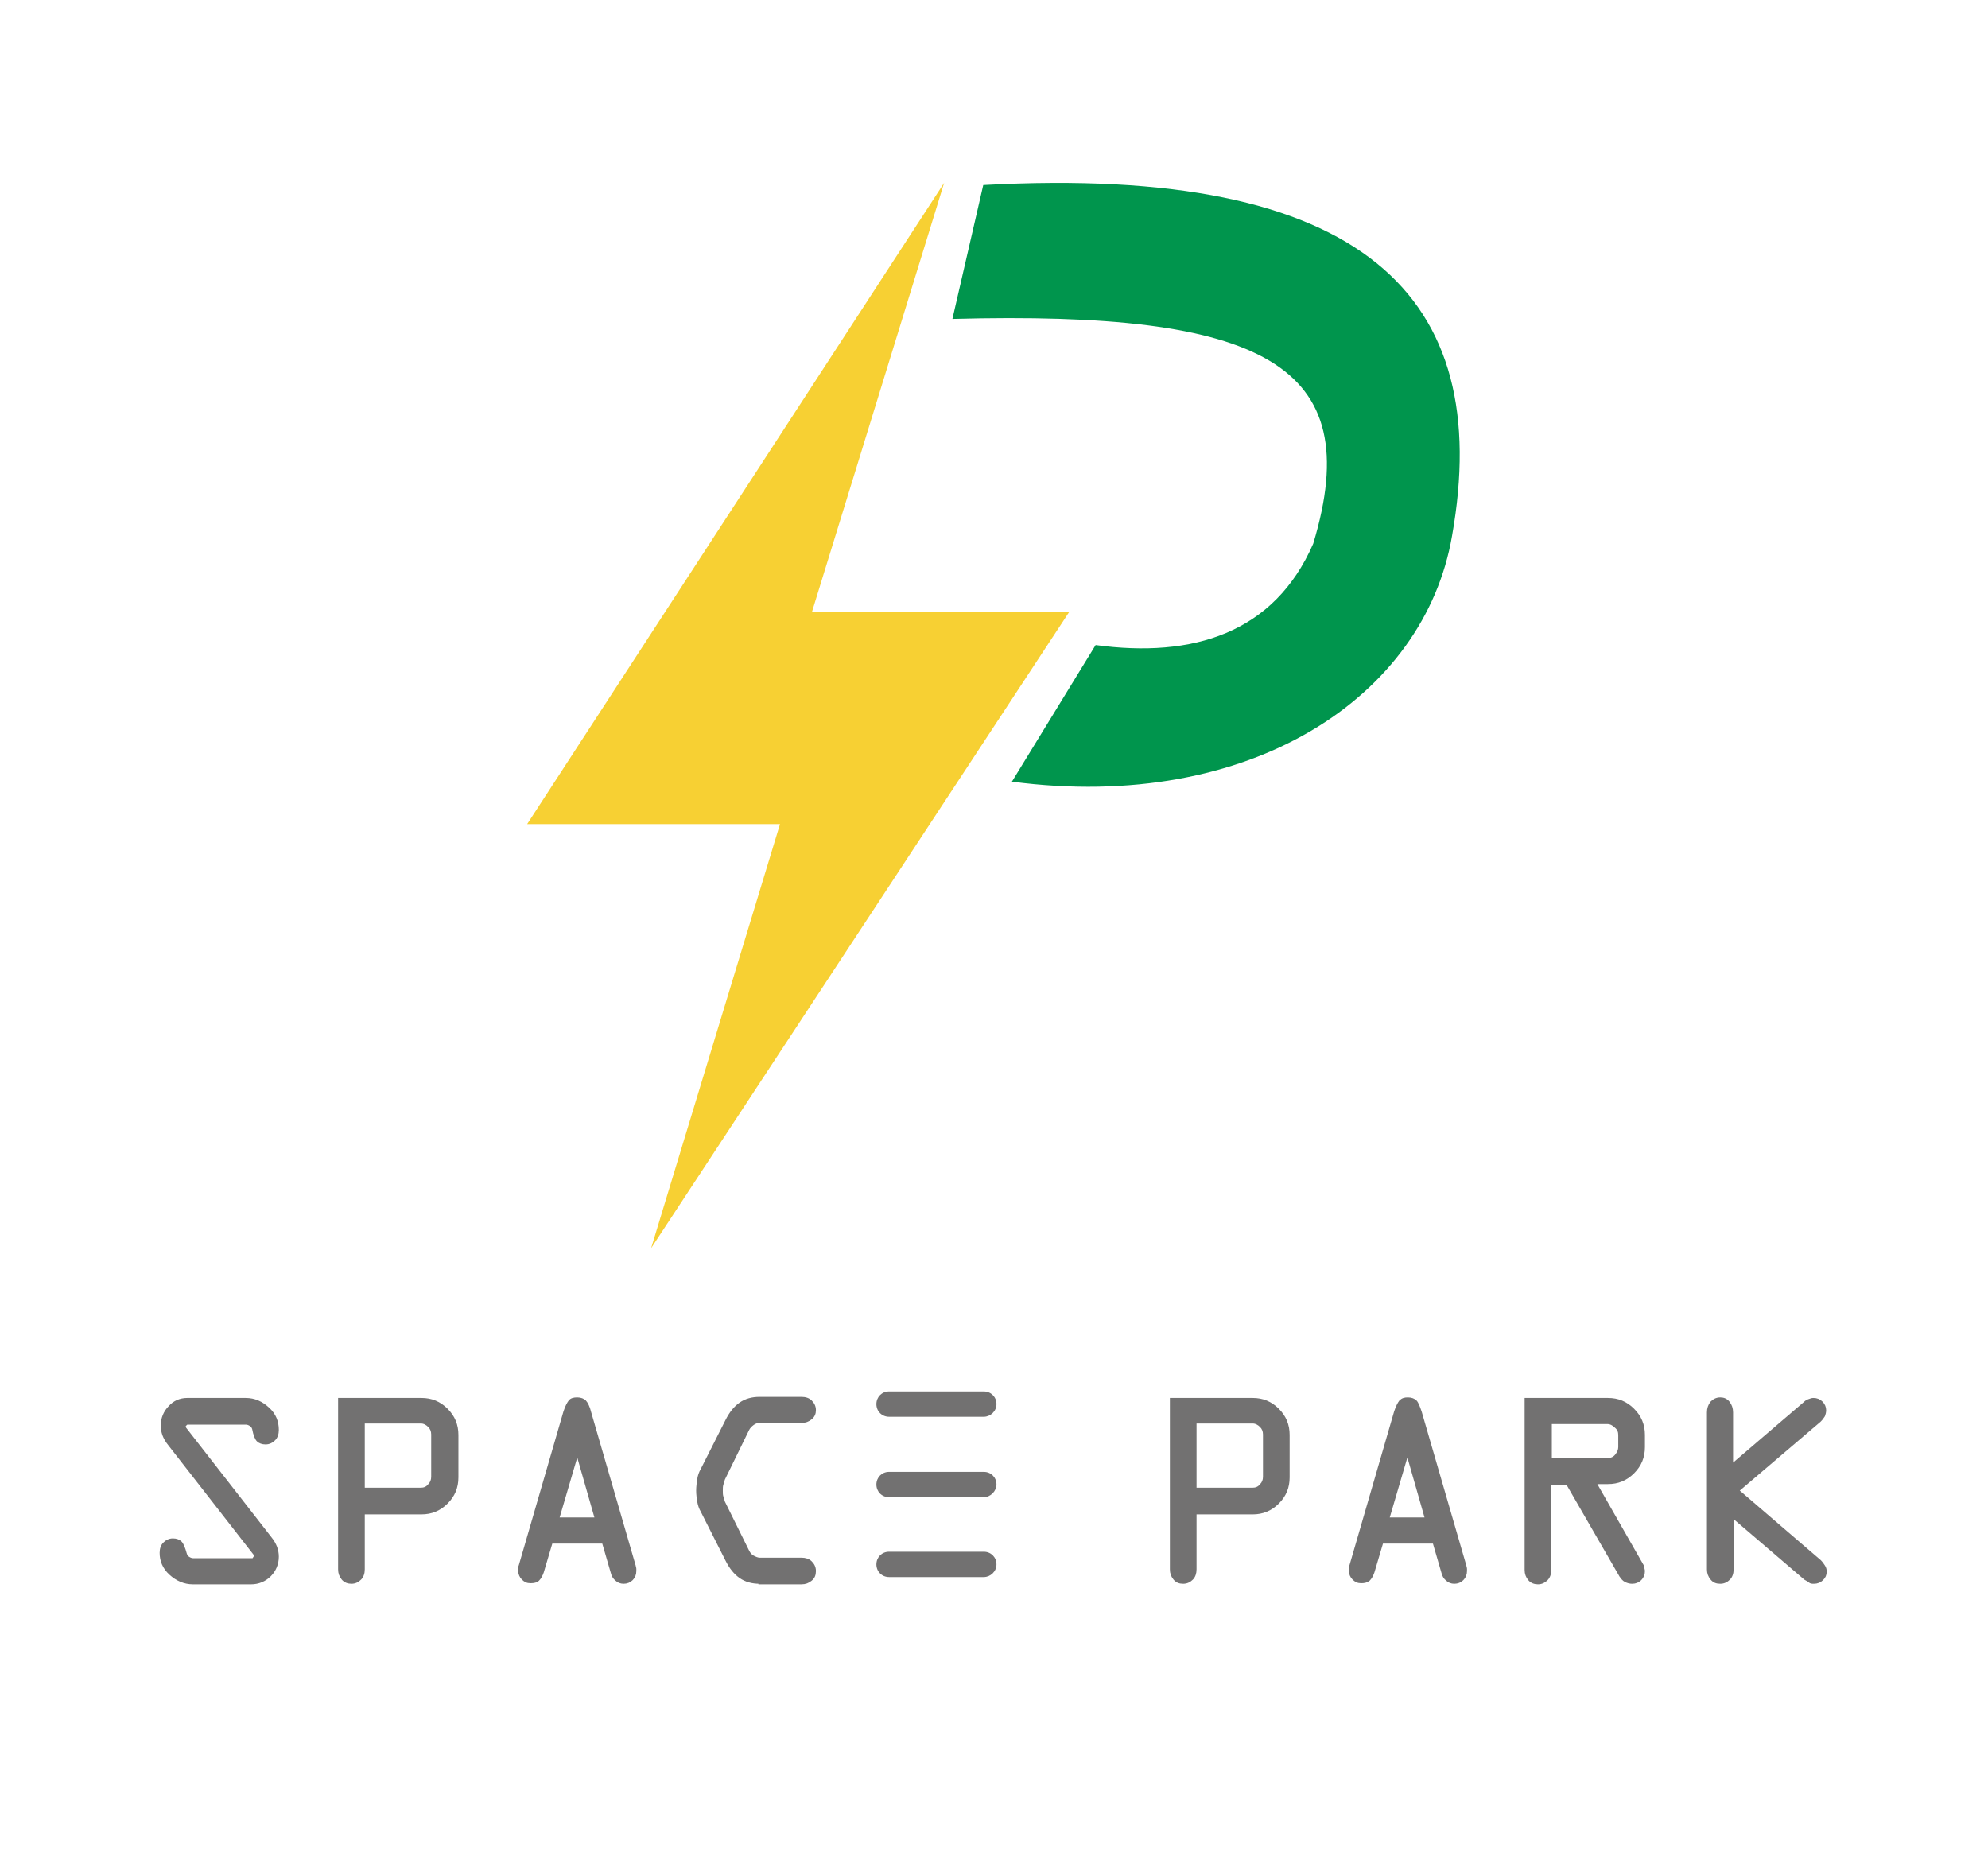
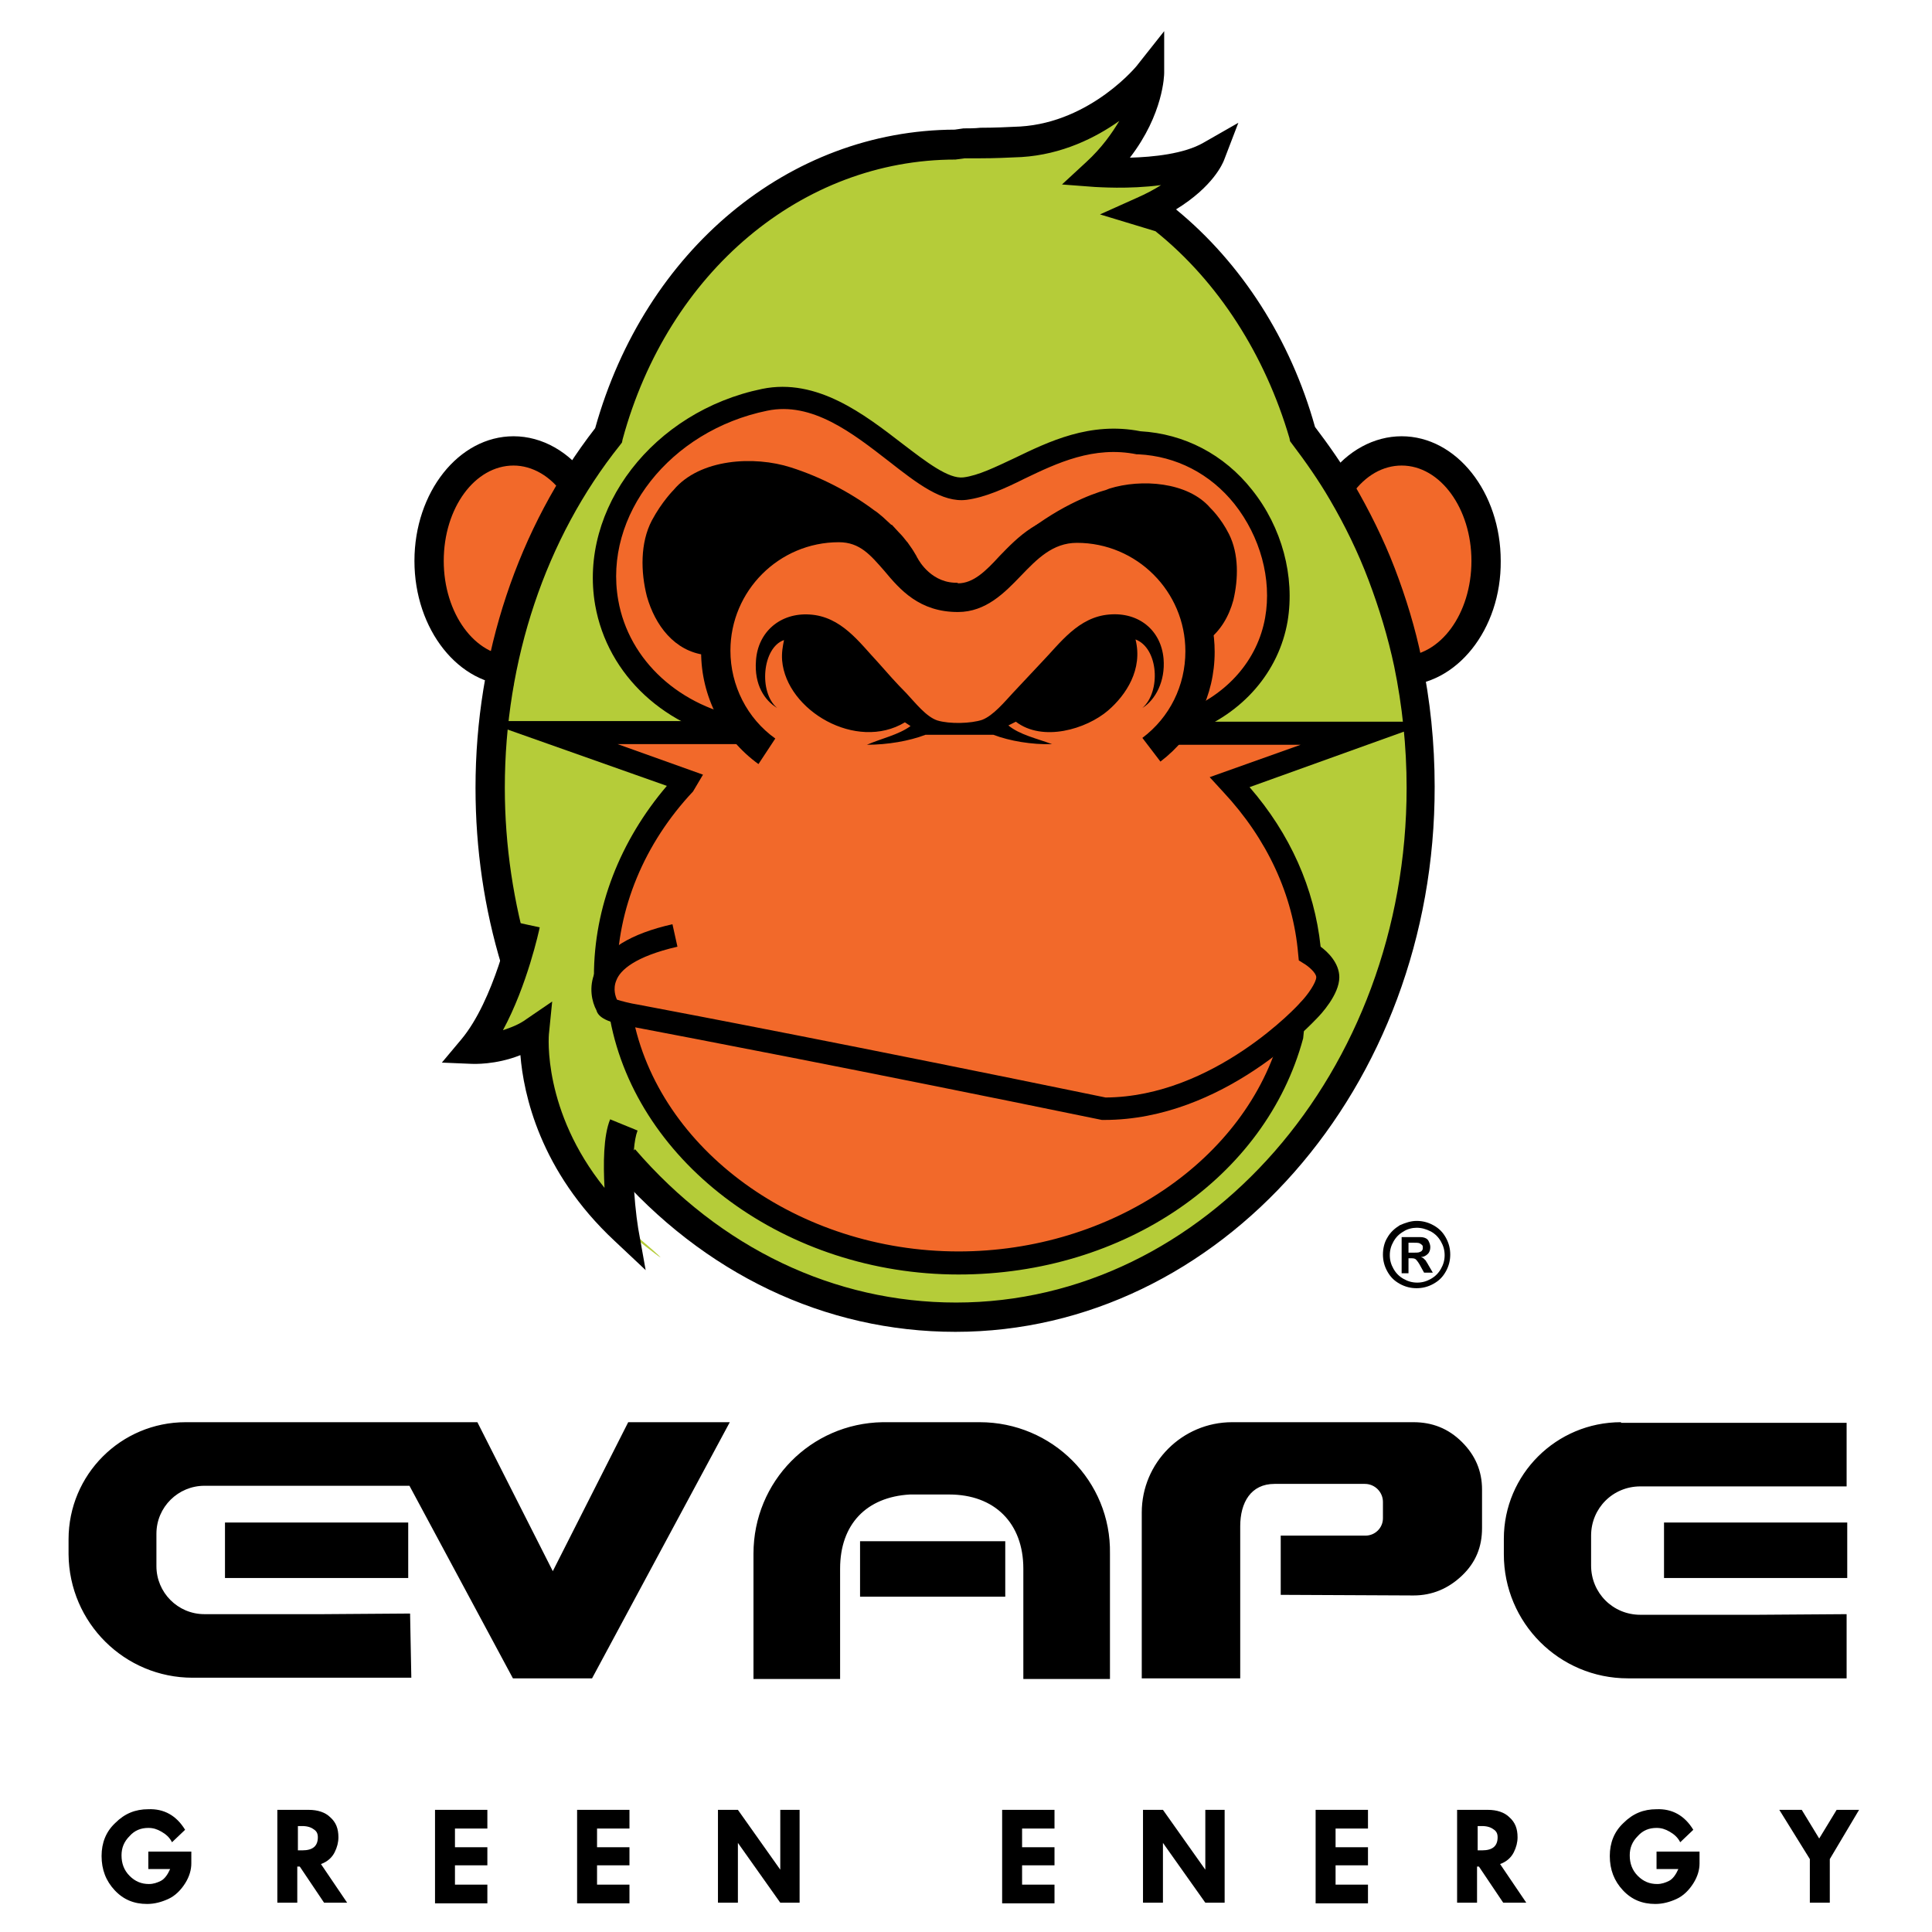
- <svg xmlns="http://www.w3.org/2000/svg" width="100%" height="100%" viewBox="0 0 180 168" fill="none">
-   <path d="M16.957 126.683H22.244C23.042 126.683 23.691 126.983 24.289 127.531C24.888 128.08 25.137 128.728 25.137 129.476C25.137 129.825 25.037 130.125 24.838 130.324C24.638 130.524 24.389 130.673 24.04 130.673C23.741 130.673 23.491 130.574 23.341 130.424C23.192 130.274 23.042 129.925 22.942 129.377C22.893 129.227 22.843 129.127 22.693 129.027C22.544 128.928 22.394 128.878 22.244 128.878H16.957C16.908 128.878 16.858 128.928 16.808 128.978C16.758 129.027 16.708 129.077 16.708 129.127C16.708 129.177 16.708 129.177 16.708 129.227C16.708 129.277 16.758 129.277 16.758 129.327L24.489 139.252C24.738 139.551 24.888 139.85 24.987 140.1C25.087 140.399 25.137 140.648 25.137 140.948C25.137 141.596 24.888 142.195 24.439 142.643C23.99 143.092 23.391 143.342 22.743 143.342H17.456C16.708 143.342 16.01 143.042 15.411 142.494C14.813 141.945 14.563 141.297 14.563 140.598C14.563 140.249 14.663 139.95 14.863 139.751C15.062 139.551 15.312 139.401 15.661 139.401C15.96 139.401 16.209 139.501 16.359 139.651C16.509 139.8 16.658 140.15 16.808 140.698C16.858 140.848 16.908 140.948 17.057 141.047C17.207 141.147 17.357 141.197 17.506 141.197H22.793C22.893 141.197 22.942 141.197 22.992 141.097C23.042 140.997 23.092 140.998 23.092 140.898C23.092 140.848 23.092 140.848 23.092 140.798C23.092 140.748 23.042 140.748 23.042 140.698L15.312 130.773C15.062 130.474 14.913 130.175 14.813 129.925C14.713 129.626 14.663 129.377 14.663 129.077C14.663 128.429 14.913 127.83 15.361 127.382C15.761 126.933 16.309 126.683 16.957 126.683Z" fill="#727171" />
-   <path d="M16.957 126.683H22.244C23.042 126.683 23.691 126.983 24.289 127.531C24.888 128.08 25.137 128.728 25.137 129.476C25.137 129.825 25.037 130.125 24.838 130.324C24.638 130.524 24.389 130.673 24.04 130.673C23.741 130.673 23.491 130.574 23.341 130.424C23.192 130.274 23.042 129.925 22.942 129.377C22.893 129.227 22.843 129.127 22.693 129.027C22.544 128.928 22.394 128.878 22.244 128.878H16.957C16.908 128.878 16.858 128.928 16.808 128.978C16.758 129.027 16.708 129.077 16.708 129.127C16.708 129.177 16.708 129.177 16.708 129.227C16.708 129.277 16.758 129.277 16.758 129.327L24.489 139.252C24.738 139.551 24.888 139.85 24.987 140.1C25.087 140.399 25.137 140.648 25.137 140.948C25.137 141.596 24.888 142.195 24.439 142.643C23.99 143.092 23.391 143.342 22.743 143.342H17.456C16.708 143.342 16.01 143.042 15.411 142.494C14.813 141.945 14.563 141.297 14.563 140.598C14.563 140.249 14.663 139.95 14.863 139.751C15.062 139.551 15.312 139.401 15.661 139.401C15.96 139.401 16.209 139.501 16.359 139.651C16.509 139.8 16.658 140.15 16.808 140.698C16.858 140.848 16.908 140.948 17.057 141.047C17.207 141.147 17.357 141.197 17.506 141.197H22.793C22.893 141.197 22.942 141.197 22.992 141.097C23.042 140.997 23.092 140.998 23.092 140.898C23.092 140.848 23.092 140.848 23.092 140.798C23.092 140.748 23.042 140.748 23.042 140.698L15.312 130.773C15.062 130.474 14.913 130.175 14.813 129.925C14.713 129.626 14.663 129.377 14.663 129.077C14.663 128.429 14.913 127.83 15.361 127.382C15.761 126.933 16.309 126.683 16.957 126.683Z" stroke="#727171" stroke-width="0.22" stroke-miterlimit="5" />
-   <path d="M30.773 126.683H38.155C39.052 126.683 39.8 126.983 40.449 127.631C41.097 128.279 41.397 129.027 41.397 129.925V133.766C41.397 134.663 41.097 135.411 40.449 136.06C39.8 136.708 39.052 137.007 38.155 137.007H32.918V142.095C32.918 142.444 32.818 142.743 32.618 142.943C32.419 143.142 32.169 143.292 31.82 143.292C31.521 143.292 31.222 143.192 31.022 142.943C30.823 142.693 30.723 142.444 30.723 142.095V126.683H30.773ZM32.918 128.828V134.813H38.105C38.404 134.813 38.653 134.713 38.853 134.464C39.052 134.264 39.152 134.015 39.152 133.716V129.875C39.152 129.576 39.052 129.327 38.853 129.127C38.653 128.928 38.404 128.778 38.105 128.778H32.918V128.828Z" fill="#727171" />
-   <path d="M30.773 126.683H38.155C39.052 126.683 39.8 126.983 40.449 127.631C41.097 128.279 41.397 129.027 41.397 129.925V133.766C41.397 134.663 41.097 135.411 40.449 136.06C39.8 136.708 39.052 137.007 38.155 137.007H32.918V142.095C32.918 142.444 32.818 142.743 32.618 142.943C32.419 143.142 32.169 143.292 31.82 143.292C31.521 143.292 31.222 143.192 31.022 142.943C30.823 142.693 30.723 142.444 30.723 142.095V126.683H30.773ZM32.918 128.828V134.813H38.105C38.404 134.813 38.653 134.713 38.853 134.464C39.052 134.264 39.152 134.015 39.152 133.716V129.875C39.152 129.576 39.052 129.327 38.853 129.127C38.653 128.928 38.404 128.778 38.105 128.778H32.918V128.828Z" stroke="#727171" stroke-width="0.22" stroke-miterlimit="5" />
-   <path d="M53.416 127.88L57.456 141.796C57.456 141.895 57.506 141.945 57.506 142.045C57.506 142.145 57.506 142.195 57.506 142.244C57.506 142.544 57.407 142.793 57.207 142.993C57.008 143.192 56.758 143.292 56.459 143.292C56.209 143.292 55.96 143.192 55.81 143.042C55.611 142.893 55.461 142.643 55.411 142.394L54.614 139.651H49.925L49.127 142.344C49.028 142.643 48.878 142.893 48.728 143.042C48.579 143.192 48.329 143.242 48.03 143.242C47.731 143.242 47.531 143.142 47.332 142.943C47.132 142.743 47.032 142.494 47.032 142.244C47.032 142.095 47.032 142.045 47.032 141.945C47.032 141.895 47.032 141.845 47.082 141.746L51.122 127.83C51.272 127.382 51.422 127.082 51.571 126.883C51.721 126.683 51.97 126.633 52.269 126.633C52.569 126.633 52.818 126.733 52.968 126.883C53.117 127.032 53.317 127.431 53.416 127.88ZM52.269 131.571L50.524 137.506H53.965L52.269 131.571Z" fill="#727171" />
-   <path d="M53.416 127.88L57.456 141.796C57.456 141.895 57.506 141.945 57.506 142.045C57.506 142.145 57.506 142.195 57.506 142.244C57.506 142.544 57.407 142.793 57.207 142.993C57.008 143.192 56.758 143.292 56.459 143.292C56.209 143.292 55.96 143.192 55.81 143.042C55.611 142.893 55.461 142.643 55.411 142.394L54.614 139.651H49.925L49.127 142.344C49.028 142.643 48.878 142.893 48.728 143.042C48.579 143.192 48.329 143.242 48.03 143.242C47.731 143.242 47.531 143.142 47.332 142.943C47.132 142.743 47.032 142.494 47.032 142.244C47.032 142.095 47.032 142.045 47.032 141.945C47.032 141.895 47.032 141.845 47.082 141.746L51.122 127.83C51.272 127.382 51.422 127.082 51.571 126.883C51.721 126.683 51.97 126.633 52.269 126.633C52.569 126.633 52.818 126.733 52.968 126.883C53.117 127.032 53.317 127.431 53.416 127.88ZM52.269 131.571L50.524 137.506H53.965L52.269 131.571Z" stroke="#727171" stroke-width="0.22" stroke-miterlimit="5" />
-   <path d="M68.778 143.292C68.13 143.292 67.531 143.142 67.032 142.793C66.534 142.444 66.135 141.945 65.785 141.247L63.541 136.808C63.392 136.559 63.292 136.259 63.242 135.96C63.192 135.661 63.142 135.312 63.142 134.963C63.142 134.613 63.192 134.264 63.242 133.915C63.292 133.616 63.392 133.317 63.541 133.067L65.785 128.628C66.135 127.93 66.534 127.431 67.032 127.082C67.531 126.733 68.13 126.584 68.778 126.584H72.569C72.918 126.584 73.217 126.683 73.416 126.883C73.616 127.082 73.766 127.332 73.766 127.681C73.766 127.98 73.666 128.229 73.416 128.429C73.167 128.628 72.918 128.728 72.569 128.728H68.778C68.579 128.728 68.379 128.778 68.18 128.928C67.98 129.077 67.83 129.227 67.731 129.426L65.536 133.915C65.486 134.065 65.436 134.214 65.386 134.414C65.337 134.564 65.337 134.763 65.337 134.963C65.337 135.162 65.337 135.362 65.386 135.511C65.436 135.661 65.486 135.86 65.536 136.01L67.731 140.449C67.83 140.648 67.98 140.848 68.18 140.948C68.379 141.047 68.579 141.147 68.778 141.147H72.569C72.918 141.147 73.217 141.247 73.416 141.446C73.616 141.646 73.766 141.895 73.766 142.244C73.766 142.594 73.666 142.843 73.416 143.042C73.167 143.242 72.918 143.342 72.569 143.342H68.778V143.292Z" fill="#727171" />
-   <path d="M68.778 143.292C68.13 143.292 67.531 143.142 67.032 142.793C66.534 142.444 66.135 141.945 65.785 141.247L63.541 136.808C63.392 136.559 63.292 136.259 63.242 135.96C63.192 135.661 63.142 135.312 63.142 134.963C63.142 134.613 63.192 134.264 63.242 133.915C63.292 133.616 63.392 133.317 63.541 133.067L65.785 128.628C66.135 127.93 66.534 127.431 67.032 127.082C67.531 126.733 68.13 126.584 68.778 126.584H72.569C72.918 126.584 73.217 126.683 73.416 126.883C73.616 127.082 73.766 127.332 73.766 127.681C73.766 127.98 73.666 128.229 73.416 128.429C73.167 128.628 72.918 128.728 72.569 128.728H68.778C68.579 128.728 68.379 128.778 68.18 128.928C67.98 129.077 67.83 129.227 67.731 129.426L65.536 133.915C65.486 134.065 65.436 134.214 65.386 134.414C65.337 134.564 65.337 134.763 65.337 134.963C65.337 135.162 65.337 135.362 65.386 135.511C65.436 135.661 65.486 135.86 65.536 136.01L67.731 140.449C67.83 140.648 67.98 140.848 68.18 140.948C68.379 141.047 68.579 141.147 68.778 141.147H72.569C72.918 141.147 73.217 141.247 73.416 141.446C73.616 141.646 73.766 141.895 73.766 142.244C73.766 142.594 73.666 142.843 73.416 143.042C73.167 143.242 72.918 143.342 72.569 143.342H68.778V143.292Z" stroke="#727171" stroke-width="0.22" stroke-miterlimit="5" />
-   <path d="M106.035 126.683H113.416C114.314 126.683 115.062 126.983 115.711 127.631C116.359 128.279 116.658 129.027 116.658 129.925V133.766C116.658 134.663 116.359 135.411 115.711 136.06C115.062 136.708 114.314 137.008 113.416 137.008H108.229V142.095C108.229 142.444 108.13 142.743 107.93 142.943C107.731 143.142 107.481 143.292 107.132 143.292C106.783 143.292 106.534 143.192 106.334 142.943C106.135 142.693 106.035 142.444 106.035 142.095V126.683V126.683ZM108.229 128.828V134.813H113.416C113.716 134.813 113.965 134.713 114.165 134.464C114.364 134.264 114.464 134.015 114.464 133.716V129.875C114.464 129.576 114.364 129.327 114.165 129.127C113.965 128.928 113.716 128.778 113.416 128.778H108.229V128.828Z" fill="#727171" />
-   <path d="M128.628 127.88L132.668 141.796C132.668 141.895 132.718 141.945 132.718 142.045C132.718 142.145 132.718 142.195 132.718 142.244C132.718 142.544 132.618 142.793 132.419 142.993C132.219 143.192 131.97 143.292 131.671 143.292C131.421 143.292 131.172 143.192 131.022 143.042C130.823 142.893 130.673 142.643 130.623 142.394L129.825 139.651H125.137L124.339 142.344C124.239 142.643 124.09 142.893 123.94 143.042C123.741 143.192 123.541 143.242 123.242 143.242C122.943 143.242 122.743 143.142 122.544 142.943C122.344 142.743 122.244 142.494 122.244 142.244C122.244 142.095 122.244 142.045 122.244 141.945C122.244 141.895 122.244 141.845 122.294 141.746L126.334 127.83C126.484 127.382 126.633 127.082 126.783 126.883C126.983 126.683 127.182 126.633 127.481 126.633C127.781 126.633 128.03 126.733 128.18 126.883C128.329 127.032 128.479 127.431 128.628 127.88ZM127.431 131.571L125.686 137.506H129.127L127.431 131.571Z" fill="#727171" />
-   <path d="M138.204 126.683H145.586C146.484 126.683 147.232 126.983 147.88 127.631C148.529 128.279 148.828 129.027 148.828 129.925V131.022C148.828 131.92 148.529 132.668 147.88 133.317C147.232 133.965 146.484 134.264 145.586 134.264H144.439L148.628 141.596C148.728 141.746 148.778 141.845 148.778 141.945C148.778 142.045 148.828 142.145 148.828 142.244C148.828 142.544 148.728 142.793 148.529 142.993C148.329 143.192 148.08 143.292 147.78 143.292C147.581 143.292 147.381 143.242 147.182 143.142C146.982 143.042 146.883 142.893 146.733 142.693L141.895 134.314H140.349V142.145C140.349 142.494 140.249 142.793 140.05 142.993C139.85 143.192 139.601 143.342 139.252 143.342C138.953 143.342 138.653 143.242 138.454 142.993C138.254 142.743 138.155 142.494 138.155 142.145V126.683H138.204ZM140.399 128.828V132.12H145.586C145.885 132.12 146.135 132.02 146.334 131.771C146.534 131.521 146.633 131.272 146.633 131.022V129.925C146.633 129.626 146.534 129.377 146.284 129.177C146.085 128.978 145.835 128.828 145.536 128.828H140.399V128.828Z" fill="#727171" />
-   <path d="M106.035 126.683H113.416C114.314 126.683 115.062 126.983 115.711 127.631C116.359 128.279 116.658 129.027 116.658 129.925V133.766C116.658 134.663 116.359 135.411 115.711 136.06C115.062 136.708 114.314 137.008 113.416 137.008H108.229V142.095C108.229 142.444 108.13 142.743 107.93 142.943C107.731 143.142 107.481 143.292 107.132 143.292C106.783 143.292 106.534 143.192 106.334 142.943C106.135 142.693 106.035 142.444 106.035 142.095V126.683V126.683ZM108.229 128.828V134.813H113.416C113.716 134.813 113.965 134.713 114.165 134.464C114.364 134.264 114.464 134.015 114.464 133.716V129.875C114.464 129.576 114.364 129.327 114.165 129.127C113.965 128.928 113.716 128.778 113.416 128.778H108.229V128.828Z" stroke="#727171" stroke-width="0.22" stroke-miterlimit="5" />
-   <path d="M128.628 127.88L132.668 141.796C132.668 141.895 132.718 141.945 132.718 142.045C132.718 142.145 132.718 142.195 132.718 142.244C132.718 142.544 132.618 142.793 132.419 142.993C132.219 143.192 131.97 143.292 131.671 143.292C131.421 143.292 131.172 143.192 131.022 143.042C130.823 142.893 130.673 142.643 130.623 142.394L129.825 139.651H125.137L124.339 142.344C124.239 142.643 124.09 142.893 123.94 143.042C123.741 143.192 123.541 143.242 123.242 143.242C122.943 143.242 122.743 143.142 122.544 142.943C122.344 142.743 122.244 142.494 122.244 142.244C122.244 142.095 122.244 142.045 122.244 141.945C122.244 141.895 122.244 141.845 122.294 141.746L126.334 127.83C126.484 127.382 126.633 127.082 126.783 126.883C126.983 126.683 127.182 126.633 127.481 126.633C127.781 126.633 128.03 126.733 128.18 126.883C128.329 127.032 128.479 127.431 128.628 127.88ZM127.431 131.571L125.686 137.506H129.127L127.431 131.571Z" stroke="#727171" stroke-width="0.22" stroke-miterlimit="5" />
-   <path d="M138.204 126.683H145.586C146.484 126.683 147.232 126.983 147.88 127.631C148.529 128.279 148.828 129.027 148.828 129.925V131.022C148.828 131.92 148.529 132.668 147.88 133.317C147.232 133.965 146.484 134.264 145.586 134.264H144.439L148.628 141.596C148.728 141.746 148.778 141.845 148.778 141.945C148.778 142.045 148.828 142.145 148.828 142.244C148.828 142.544 148.728 142.793 148.529 142.993C148.329 143.192 148.08 143.292 147.78 143.292C147.581 143.292 147.381 143.242 147.182 143.142C146.982 143.042 146.883 142.893 146.733 142.693L141.895 134.314H140.349V142.145C140.349 142.494 140.249 142.793 140.05 142.993C139.85 143.192 139.601 143.342 139.252 143.342C138.953 143.342 138.653 143.242 138.454 142.993C138.254 142.743 138.155 142.494 138.155 142.145V126.683H138.204ZM140.399 128.828V132.12H145.586C145.885 132.12 146.135 132.02 146.334 131.771C146.534 131.521 146.633 131.272 146.633 131.022V129.925C146.633 129.626 146.534 129.377 146.284 129.177C146.085 128.978 145.835 128.828 145.536 128.828H140.399V128.828Z" stroke="#727171" stroke-width="0.22" stroke-miterlimit="5" />
-   <path d="M156.808 127.88V132.668L163.392 127.032C163.541 126.883 163.641 126.833 163.791 126.783C163.94 126.733 164.04 126.683 164.19 126.683C164.489 126.683 164.738 126.783 164.938 126.983C165.137 127.182 165.237 127.431 165.237 127.681C165.237 127.88 165.187 128.03 165.137 128.18C165.037 128.329 164.938 128.479 164.788 128.628L157.357 134.963L164.788 141.347C164.938 141.496 165.037 141.646 165.137 141.796C165.237 141.945 165.287 142.095 165.287 142.294C165.287 142.594 165.187 142.793 164.988 142.993C164.788 143.192 164.539 143.292 164.239 143.292C164.09 143.292 163.94 143.292 163.84 143.192C163.741 143.092 163.591 143.042 163.441 142.943L156.858 137.307V142.095C156.858 142.444 156.758 142.743 156.559 142.943C156.359 143.142 156.11 143.292 155.761 143.292C155.411 143.292 155.162 143.192 154.963 142.943C154.763 142.693 154.663 142.444 154.663 142.095V127.88C154.663 127.531 154.763 127.232 154.963 126.983C155.162 126.783 155.411 126.633 155.761 126.633C156.06 126.633 156.309 126.733 156.509 126.983C156.708 127.232 156.808 127.531 156.808 127.88Z" fill="#727171" />
-   <path d="M156.808 127.88V132.668L163.392 127.032C163.541 126.883 163.641 126.833 163.791 126.783C163.94 126.733 164.04 126.683 164.19 126.683C164.489 126.683 164.738 126.783 164.938 126.983C165.137 127.182 165.237 127.431 165.237 127.681C165.237 127.88 165.187 128.03 165.137 128.18C165.037 128.329 164.938 128.479 164.788 128.628L157.357 134.963L164.788 141.347C164.938 141.496 165.037 141.646 165.137 141.796C165.237 141.945 165.287 142.095 165.287 142.294C165.287 142.594 165.187 142.793 164.988 142.993C164.788 143.192 164.539 143.292 164.239 143.292C164.09 143.292 163.94 143.292 163.84 143.192C163.741 143.092 163.591 143.042 163.441 142.943L156.858 137.307V142.095C156.858 142.444 156.758 142.743 156.559 142.943C156.359 143.142 156.11 143.292 155.761 143.292C155.411 143.292 155.162 143.192 154.963 142.943C154.763 142.693 154.663 142.444 154.663 142.095V127.88C154.663 127.531 154.763 127.232 154.963 126.983C155.162 126.783 155.411 126.633 155.761 126.633C156.06 126.633 156.309 126.733 156.509 126.983C156.708 127.232 156.808 127.531 156.808 127.88Z" stroke="#727171" stroke-width="0.22" stroke-miterlimit="5" />
-   <path fill-rule="evenodd" clip-rule="evenodd" d="M80.499 126.135H89.077C89.626 126.135 90.075 126.584 90.075 127.132C90.075 127.681 89.626 128.13 89.077 128.13H80.499C79.95 128.13 79.501 127.681 79.501 127.132C79.451 126.584 79.95 126.135 80.499 126.135ZM80.499 133.416H89.077C89.626 133.416 90.075 133.865 90.075 134.414C90.075 134.963 89.626 135.411 89.077 135.411H80.499C79.95 135.411 79.501 134.963 79.501 134.414C79.451 133.865 79.95 133.416 80.499 133.416ZM80.499 140.648H89.077C89.626 140.648 90.075 141.097 90.075 141.646C90.075 142.194 89.626 142.643 89.077 142.643H80.499C79.95 142.643 79.501 142.194 79.501 141.646C79.451 141.097 79.95 140.648 80.499 140.648Z" fill="#727171" />
-   <path d="M89.077 142.793H80.499C79.85 142.793 79.352 142.294 79.352 141.646C79.352 140.998 79.85 140.499 80.499 140.499H89.077C89.726 140.499 90.224 140.998 90.224 141.646C90.224 142.294 89.676 142.793 89.077 142.793ZM80.499 140.798C80 140.798 79.651 141.197 79.651 141.646C79.651 142.145 80.05 142.494 80.499 142.494H89.077C89.576 142.494 89.925 142.095 89.925 141.646C89.925 141.147 89.526 140.798 89.077 140.798H80.499ZM89.077 135.561H80.499C79.85 135.561 79.352 135.062 79.352 134.414C79.352 133.766 79.85 133.267 80.499 133.267H89.077C89.726 133.267 90.224 133.766 90.224 134.414C90.224 135.012 89.676 135.561 89.077 135.561ZM80.499 133.516C80 133.516 79.651 133.915 79.651 134.364C79.651 134.863 80.05 135.212 80.499 135.212H89.077C89.576 135.212 89.925 134.813 89.925 134.364C89.925 133.865 89.526 133.516 89.077 133.516H80.499ZM89.077 128.279H80.499C79.85 128.279 79.352 127.781 79.352 127.132C79.352 126.484 79.85 125.985 80.499 125.985H89.077C89.726 125.985 90.224 126.484 90.224 127.132C90.224 127.781 89.676 128.279 89.077 128.279ZM80.499 126.234C80 126.234 79.651 126.633 79.651 127.082C79.651 127.581 80.05 127.93 80.499 127.93H89.077C89.576 127.93 89.925 127.531 89.925 127.082C89.925 126.584 89.526 126.234 89.077 126.234H80.499V126.234Z" fill="#727171" />
-   <path fill-rule="evenodd" clip-rule="evenodd" d="M73.516 55.411L85.486 16.559L47.731 74.614H70.624L58.953 113.017L96.808 55.411H73.516Z" fill="#F7D033" />
-   <path fill-rule="evenodd" clip-rule="evenodd" d="M99.202 58.404L91.621 70.773C113.267 73.616 128.978 63.042 131.471 48.529C135.312 26.933 123.591 14.863 89.027 16.758L86.234 28.878C114.264 28.13 123.84 32.918 118.903 49.227C115.362 57.357 107.98 59.601 99.202 58.404Z" fill="#00954D" />
+ <svg xmlns="http://www.w3.org/2000/svg" width="140" height="140" viewBox="0 0 140 140" fill="none">
+   <path d="M102.652 88.471C103.058 88.471 103.465 88.561 103.871 88.787C104.277 89.013 104.548 89.284 104.774 89.69C105 90.097 105.09 90.503 105.09 90.909C105.09 91.316 105 91.722 104.774 92.129C104.548 92.535 104.277 92.806 103.871 93.032C103.465 93.258 103.058 93.348 102.652 93.348C102.245 93.348 101.839 93.258 101.432 93.032C101.026 92.806 100.755 92.535 100.529 92.129C100.303 91.722 100.213 91.316 100.213 90.909C100.213 90.503 100.303 90.051 100.529 89.69C100.755 89.284 101.071 89.013 101.432 88.787C101.839 88.606 102.245 88.471 102.652 88.471ZM102.652 88.968C102.335 88.968 101.974 89.058 101.703 89.239C101.387 89.419 101.161 89.645 100.981 89.961C100.8 90.277 100.71 90.593 100.71 90.955C100.71 91.316 100.8 91.632 100.981 91.948C101.161 92.264 101.387 92.49 101.703 92.671C102.019 92.851 102.335 92.942 102.697 92.942C103.058 92.942 103.374 92.851 103.69 92.671C104.006 92.49 104.232 92.264 104.413 91.948C104.594 91.632 104.684 91.316 104.684 90.955C104.684 90.593 104.594 90.277 104.413 89.961C104.232 89.645 104.006 89.419 103.69 89.239C103.329 89.058 103.013 88.968 102.652 88.968ZM101.568 92.219V89.645H102.11C102.606 89.645 102.877 89.645 102.923 89.645C103.103 89.645 103.239 89.69 103.329 89.735C103.419 89.78 103.51 89.871 103.555 90.006C103.6 90.097 103.645 90.232 103.645 90.368C103.645 90.548 103.6 90.729 103.465 90.864C103.329 91 103.148 91.09 102.968 91.09C103.058 91.135 103.103 91.135 103.148 91.18C103.194 91.225 103.239 91.271 103.329 91.361C103.329 91.406 103.419 91.496 103.51 91.677L103.826 92.219H103.194L102.968 91.813C102.832 91.542 102.697 91.361 102.606 91.271C102.516 91.18 102.381 91.18 102.245 91.18H102.065V92.264H101.568V92.219ZM102.065 90.774H102.29C102.606 90.774 102.787 90.774 102.877 90.729C102.968 90.684 103.013 90.684 103.058 90.593C103.103 90.548 103.103 90.458 103.103 90.413C103.103 90.322 103.103 90.277 103.058 90.232C103.013 90.187 102.968 90.142 102.877 90.097C102.787 90.051 102.606 90.051 102.335 90.051H102.065V90.774Z" fill="black" />
+   <path d="M101.568 48.594C104.955 48.594 107.71 45.026 107.71 40.645C107.71 36.264 104.955 32.697 101.568 32.697C99.806 32.697 98.271 33.645 97.142 35.181L100.303 42.497L101.568 48.594Z" fill="#F2692A" />
+   <path d="M41.774 35.316C41.774 35.316 36.716 29.445 32.381 35.767C32.381 35.767 28.452 45.342 36.174 48.684C36.174 48.729 39.561 36.716 41.774 35.316Z" fill="#F2692A" />
+   <path d="M82.419 6.548C82.419 6.548 79.077 10.206 70.993 10.206C62.91 10.206 53.11 13.368 46.606 24.477L44.032 31.839C44.032 31.839 36.671 40.194 35.677 52.387C34.684 64.581 37.664 68.69 37.664 68.69C37.664 68.69 35.768 75.284 34.232 76.006C34.232 76.006 37.89 75.781 38.568 75.194C39.245 74.606 38.748 74.697 38.748 74.697C38.748 74.697 39.155 83.639 45.161 88.742C51.168 93.845 45.252 89.103 45.252 89.103C45.252 89.103 44.89 85.716 45.252 84.497C45.252 84.497 57.264 96.284 68.871 95.516C80.477 94.748 95.335 89.103 101.839 67.787C101.839 67.787 104.413 50.852 100.348 42.406C96.329 33.961 94.387 31.477 94.387 31.477C94.387 31.477 88.064 16.529 83.232 15.355C83.232 15.355 85.4 13.594 86.394 12.419C86.394 12.419 81.471 12.826 80.387 12.735C80.387 12.735 82.51 8.942 82.419 6.548Z" fill="#B5CC39" />
+   <path d="M85.942 52.387C89.284 51.123 91.813 48.413 92.445 44.935C93.439 39.2 89.284 32.471 82.51 32.155C77.181 31.071 73.297 35.045 69.91 35.452C66.523 35.858 61.555 27.774 55.413 29.039C47.916 30.574 42.813 37.168 43.987 43.761C44.845 48.639 48.955 52.161 54.058 53.019L85.942 52.387Z" fill="#F2692A" />
+   <path d="M46.787 92.039L44.529 89.916C39.11 84.858 37.935 79.258 37.71 76.458C35.903 77.181 34.277 77.091 34.187 77.091L32.019 77L33.419 75.329C35.813 72.484 37.032 66.794 37.032 66.749L39.11 67.2C39.065 67.426 38.206 71.4 36.445 74.652C36.987 74.471 37.619 74.245 38.161 73.839L40.013 72.574L39.787 74.832C39.742 75.103 39.336 80.523 43.806 86.078C43.716 84.361 43.716 82.329 44.213 81.11L46.2 81.923C45.658 83.323 45.929 87.026 46.245 89.013L46.787 92.039Z" fill="black" />
+   <path d="M101.568 49.677V47.555C104.368 47.555 106.626 44.484 106.626 40.645C106.626 36.852 104.368 33.735 101.568 33.735C100.213 33.735 98.948 34.458 98 35.768L96.284 34.503C97.639 32.651 99.581 31.613 101.568 31.613C105.542 31.613 108.748 35.677 108.748 40.645C108.794 45.613 105.542 49.677 101.568 49.677Z" fill="black" />
+   <path d="M37.213 49.677C33.239 49.677 30.032 45.613 30.032 40.645C30.032 35.677 33.239 31.613 37.213 31.613C39.29 31.613 41.277 32.742 42.632 34.684L40.871 35.903C39.923 34.503 38.568 33.735 37.213 33.735C34.413 33.735 32.155 36.806 32.155 40.645C32.155 44.439 34.413 47.555 37.213 47.555V49.677Z" fill="black" />
+   <path d="M85.219 52.613C86.348 51.123 87.026 49.271 87.026 47.239C87.026 42.316 83.007 38.297 78.084 38.297C73.929 38.297 72.8 43.31 69.458 43.31C64.942 43.31 64.987 38.297 60.832 38.297C55.91 38.297 51.89 42.316 51.89 47.239C51.89 49.271 52.568 51.168 53.697 52.658L54.419 53.11H39.968L49.813 56.587L49.723 56.768C46.11 60.561 43.942 65.439 43.942 70.723L45.071 73.703C47.013 83.865 57.445 91.497 69.503 91.497C81.11 91.497 91.135 84.587 93.665 74.968L93.71 74.245L94.884 73.161C94.884 73.161 96.284 71.716 96.284 70.723C96.284 69.729 94.974 69.007 94.974 69.007C94.568 64.4 92.535 60.155 89.329 56.768L89.194 56.632L99.084 53.065H84.858L85.219 52.613Z" fill="#F2692A" />
+   <path d="M69.458 92.355C57.039 92.355 46.2 84.407 44.213 73.884L45.839 73.568C47.69 83.323 57.852 90.684 69.458 90.684C80.523 90.684 90.323 84.045 92.806 74.877L92.852 74.2L94.523 74.336L94.432 75.239C91.723 85.31 81.471 92.355 69.458 92.355Z" fill="black" />
+   <path d="M54.961 55.368C52.342 53.471 50.806 50.445 50.806 47.239C50.806 41.729 55.277 37.258 60.787 37.258C63.316 37.258 64.581 38.749 65.71 40.058C66.748 41.278 67.606 42.271 69.413 42.271C70.542 42.271 71.445 41.368 72.439 40.284C73.748 38.929 75.374 37.258 78.039 37.258C83.548 37.258 88.019 41.729 88.019 47.239C88.019 50.4 86.574 53.291 84.09 55.187L82.781 53.471C84.768 51.981 85.897 49.678 85.897 47.194C85.897 42.858 82.374 39.336 78.039 39.336C76.277 39.336 75.148 40.51 73.974 41.729C72.8 42.949 71.445 44.349 69.413 44.349C66.613 44.349 65.213 42.723 64.084 41.368C63.09 40.239 62.323 39.291 60.787 39.291C56.452 39.291 52.929 42.813 52.929 47.149C52.929 49.678 54.148 52.071 56.181 53.516L54.961 55.368Z" fill="black" />
+   <path d="M73.613 52.297C75.555 53.787 78.716 52.839 80.297 51.484C81.606 50.355 82.826 48.504 82.284 46.336C83.955 46.968 84.135 50.129 82.781 51.303C83.729 50.716 84.452 49.361 84.316 47.736C84.135 45.658 82.51 44.349 80.387 44.529C78.129 44.71 76.819 46.607 75.465 48.007C74.832 48.684 74.11 49.452 73.432 50.174C72.8 50.852 71.987 51.845 71.174 52.161C70.361 52.432 68.826 52.478 67.923 52.207C67.11 51.936 66.342 50.942 65.665 50.22C64.942 49.497 64.31 48.774 63.632 48.007C62.277 46.562 60.968 44.665 58.664 44.529C56.542 44.394 54.916 45.794 54.781 47.871C54.645 49.633 55.413 50.761 56.316 51.303C54.961 50.174 55.232 46.923 56.813 46.381C56.723 46.833 56.632 47.284 56.677 47.871C56.993 51.484 62.052 54.465 65.574 52.342L65.981 52.613C65.123 53.245 63.858 53.516 62.819 53.968C64.31 53.968 65.89 53.697 67.064 53.245H71.987C73.161 53.697 74.787 53.968 76.232 53.923C75.148 53.516 73.884 53.245 73.071 52.568L73.613 52.297Z" fill="black" />
+   <path d="M80.026 81.155H79.845C61.374 77.361 49.948 75.194 45.929 74.426C43.942 74.11 43.355 73.703 43.219 73.207C42.903 72.62 42.632 71.536 43.129 70.407C43.806 68.826 45.703 67.652 48.729 66.974L49.09 68.6C45.974 69.323 44.935 70.316 44.664 71.039C44.394 71.671 44.619 72.258 44.71 72.439C44.981 72.529 45.658 72.71 46.245 72.8C50.31 73.568 61.69 75.736 80.116 79.529C87.974 79.484 94.161 72.755 94.207 72.665C94.793 72.078 95.381 71.174 95.381 70.813C95.381 70.497 94.793 70 94.477 69.82L94.116 69.594L94.071 69.142C93.71 64.852 91.813 60.787 88.652 57.4L87.658 56.316L94.252 53.968H84.768V52.297H103.735L90.548 57.039C93.484 60.426 95.245 64.355 95.697 68.6C96.194 68.961 97.052 69.774 97.052 70.813C97.052 72.078 95.697 73.523 95.426 73.794C95.155 74.065 88.652 81.155 80.026 81.155Z" fill="black" />
+   <path d="M44.71 70.722H43.039C43.039 65.755 44.935 60.922 48.323 56.948L35.045 52.252H54.329V53.922H44.755L50.942 56.135L50.219 57.355C46.697 61.103 44.71 65.845 44.71 70.722Z" fill="black" />
+   <path d="M53.877 53.787C48.232 52.839 44.032 48.955 43.129 43.851C41.91 36.851 47.329 29.806 55.232 28.18C59.206 27.368 62.639 30.032 65.394 32.155C67.11 33.464 68.736 34.729 69.819 34.593C70.903 34.458 72.168 33.826 73.523 33.193C75.961 32.019 78.987 30.529 82.645 31.251C85.806 31.432 88.697 32.922 90.729 35.497C92.897 38.206 93.845 41.774 93.303 45.026C92.671 48.684 90.052 51.709 86.303 53.109L85.716 51.574C88.923 50.355 91.135 47.826 91.677 44.755C92.174 41.955 91.316 38.884 89.465 36.535C87.703 34.322 85.219 33.058 82.51 32.922H82.374C79.258 32.29 76.594 33.555 74.245 34.684C72.8 35.406 71.4 36.038 70.045 36.219C68.284 36.445 66.477 35.045 64.4 33.419C61.781 31.387 58.845 29.084 55.594 29.761C48.548 31.206 43.716 37.348 44.8 43.49C45.568 47.871 49.271 51.258 54.194 52.071L53.877 53.787Z" fill="black" />
+   <path d="M69.232 96.51C59.794 96.51 50.987 92.31 44.394 84.678L46.019 83.278C52.206 90.458 60.471 94.387 69.277 94.387C87.297 94.387 101.929 77.632 101.929 57.084C101.929 54.103 101.613 51.123 101.026 48.278C100.574 46.155 99.942 44.078 99.174 42.045C98.406 40.013 97.458 38.071 96.374 36.22C95.561 34.82 94.613 33.465 93.619 32.155L93.484 31.974L93.439 31.749C91.677 25.742 88.29 20.413 83.729 16.755L79.71 15.536L82.329 14.361C83.052 14.045 83.639 13.729 84.135 13.413C81.742 13.729 79.529 13.549 79.348 13.549L76.955 13.368L78.716 11.742C79.845 10.704 80.568 9.665 81.11 8.762C79.394 9.981 76.955 11.2 74.019 11.381C73.026 11.426 72.077 11.471 71.039 11.471C70.677 11.471 70.271 11.471 69.91 11.471L69.232 11.562C58.123 11.562 48.413 19.691 45.116 31.839L45.071 32.065L44.935 32.245C39.516 39.02 36.581 47.871 36.581 57.084C36.581 61.284 37.213 65.439 38.387 69.368L36.355 70C35.09 65.845 34.458 61.51 34.458 57.084C34.458 47.465 37.529 38.252 43.129 31.026C46.742 18.11 57.174 9.439 69.187 9.394L69.819 9.303C70.226 9.303 70.632 9.303 71.039 9.258C72.032 9.258 73.026 9.213 73.929 9.168C79.077 8.852 82.465 4.697 82.465 4.652L84.361 2.258V5.284C84.361 5.42 84.316 8.265 81.877 11.426C83.548 11.381 85.806 11.155 87.207 10.342L89.736 8.897L88.697 11.607C88.606 11.832 87.929 13.504 85.219 15.174C89.961 19.058 93.529 24.613 95.29 30.936C96.284 32.245 97.232 33.6 98.09 35.045C99.219 36.987 100.258 39.065 101.071 41.187C101.884 43.31 102.561 45.523 103.013 47.736C103.645 50.761 103.961 53.878 103.961 56.994C104.006 78.807 88.381 96.51 69.232 96.51Z" fill="black" />
+   <path d="M89.058 38.703C88.471 37.529 87.703 36.806 87.703 36.806C86.077 34.91 82.69 34.684 80.387 35.406C80.297 35.452 80.252 35.452 80.161 35.497C79.032 35.813 76.503 36.761 73.658 39.155C73.658 39.155 73.794 39.155 73.974 39.109C72.981 40.058 72.168 41.277 71.942 42.632C73.523 41.548 74.742 39.426 76.819 38.613C77.361 38.522 77.903 38.387 78.4 38.297C78.445 38.297 78.535 38.297 78.581 38.297C83.232 38.297 87.071 41.864 87.477 46.426C88.426 45.748 89.058 44.664 89.374 43.49C89.736 41.955 89.781 40.148 89.058 38.703ZM66.477 40.419C66.477 40.374 66.477 40.374 66.477 40.419C66.432 40.374 66.432 40.374 66.432 40.329C66.342 40.193 66.252 40.013 66.161 39.877C66.116 39.832 66.116 39.787 66.071 39.742C65.981 39.606 65.845 39.426 65.755 39.29C65.755 39.29 65.755 39.29 65.71 39.245C65.529 39.019 65.394 38.839 65.213 38.658C65.213 38.658 65.213 38.658 65.168 38.613C64.987 38.432 64.806 38.206 64.626 38.026C64.626 38.026 64.626 38.026 64.581 38.026C64.4 37.845 64.174 37.664 63.994 37.484C63.768 37.303 63.587 37.122 63.361 36.987C61.555 35.632 59.432 34.548 57.31 33.871C54.645 33.013 50.716 33.239 48.819 35.497C48.819 35.497 47.961 36.355 47.239 37.709C46.381 39.335 46.426 41.458 46.877 43.219C47.465 45.297 48.864 47.193 51.123 47.464C51.394 47.51 51.664 47.51 51.981 47.51C51.981 47.419 51.981 47.329 51.981 47.239C51.981 42.316 56 38.297 60.923 38.297C63.271 38.297 64.264 39.877 65.529 41.232C66.026 41.774 66.523 42.316 67.2 42.677C67.2 42.587 67.2 42.452 67.2 42.361C68.465 42.768 69.458 42.226 69.458 42.226C67.561 42.316 66.613 40.69 66.477 40.419Z" fill="black" />
+   <path d="M13.413 132.594L12.464 133.497C12.284 133.136 12.013 132.91 11.697 132.729C11.381 132.549 11.11 132.458 10.748 132.458C10.207 132.458 9.755 132.639 9.394 133.045C8.987 133.452 8.806 133.903 8.806 134.445C8.806 135.032 8.987 135.529 9.394 135.936C9.8 136.342 10.252 136.523 10.794 136.523C11.11 136.523 11.381 136.432 11.652 136.297C11.923 136.161 12.148 135.845 12.329 135.439H10.748V134.174H13.864V135.032C13.864 135.484 13.729 135.981 13.413 136.478C13.097 136.974 12.69 137.381 12.194 137.607C11.697 137.832 11.2 137.968 10.658 137.968C9.71 137.968 8.942 137.652 8.31 136.974C7.677 136.297 7.361 135.484 7.361 134.491C7.361 133.542 7.677 132.729 8.355 132.097C9.032 131.42 9.8 131.103 10.748 131.103C11.877 131.058 12.781 131.555 13.413 132.594Z" fill="black" />
+   <path d="M20.142 131.148H22.355C23.032 131.148 23.574 131.329 23.936 131.69C24.342 132.052 24.523 132.503 24.523 133.136C24.523 133.497 24.432 133.858 24.252 134.219C24.071 134.581 23.755 134.897 23.258 135.077L25.155 137.877H23.484L21.723 135.258H21.542V137.877H20.097V131.148H20.142ZM21.587 132.323V134.084H21.903C22.671 134.084 23.032 133.768 23.032 133.136C23.032 132.865 22.942 132.684 22.716 132.548C22.535 132.413 22.265 132.323 21.903 132.323H21.587Z" fill="black" />
+   <path d="M31.523 131.148H35.316V132.503H32.968V133.858H35.316V135.168H32.968V136.568H35.316V137.923H31.523V131.148Z" fill="black" />
+   <path d="M41.819 131.148H45.613V132.503H43.264V133.858H45.613V135.168H43.264V136.568H45.613V137.923H41.819V131.148Z" fill="black" />
+   <path d="M56.542 131.148H57.942V137.877H56.542L53.471 133.542V137.877H52.026V131.148H53.471L56.542 135.484V131.148Z" fill="black" />
+   <path d="M72.619 131.148H76.413V132.503H74.064V133.858H76.413V135.168H74.064V136.568H76.413V137.923H72.619V131.148Z" fill="black" />
+   <path d="M87.342 131.148H88.742V137.877H87.342L84.271 133.542V137.877H82.826V131.148H84.271L87.342 135.484V131.148Z" fill="black" />
+   <path d="M95.335 131.148H99.129V132.503H96.781V133.858H99.129V135.168H96.781V136.568H99.129V137.923H95.335V131.148Z" fill="black" />
+   <path d="M105.587 131.148H107.8C108.477 131.148 109.019 131.329 109.381 131.69C109.787 132.052 109.968 132.503 109.968 133.136C109.968 133.497 109.877 133.858 109.697 134.219C109.516 134.581 109.2 134.897 108.703 135.077L110.6 137.877H108.929L107.168 135.258H107.032V137.877H105.587V131.148ZM107.077 132.323V134.084H107.394C108.161 134.084 108.523 133.768 108.523 133.136C108.523 132.865 108.432 132.684 108.206 132.548C108.026 132.413 107.755 132.323 107.394 132.323H107.077Z" fill="black" />
+   <path d="M122.703 132.594L121.755 133.497C121.574 133.136 121.303 132.91 120.987 132.729C120.671 132.549 120.4 132.458 120.039 132.458C119.497 132.458 119.045 132.639 118.684 133.045C118.277 133.452 118.097 133.903 118.097 134.445C118.097 135.032 118.277 135.529 118.684 135.936C119.09 136.342 119.542 136.523 120.084 136.523C120.4 136.523 120.671 136.432 120.942 136.297C121.213 136.161 121.439 135.845 121.619 135.439H120.039V134.174H123.155V135.032C123.155 135.484 123.019 135.981 122.703 136.478C122.387 136.974 121.981 137.381 121.484 137.607C120.987 137.832 120.49 137.968 119.948 137.968C119 137.968 118.232 137.652 117.6 136.974C116.968 136.297 116.652 135.484 116.652 134.491C116.652 133.542 116.968 132.729 117.645 132.097C118.323 131.42 119.09 131.103 120.039 131.103C121.168 131.058 122.071 131.555 122.703 132.594Z" fill="black" />
+   <path d="M128.935 131.148H130.561L131.826 133.226L133.09 131.148H134.716L132.594 134.716V137.877H131.148V134.716L128.935 131.148Z" fill="black" />
+   <path d="M29.581 114.348V110.329H16.303V114.348H29.581ZM40.058 113.852L34.593 103.058H13.458C8.761 103.058 4.968 106.852 4.968 111.548V112.632C5.013 117.6 9.032 121.574 13.955 121.574H29.806L29.716 116.923L23.393 116.968H14.813C12.871 116.968 11.335 115.387 11.335 113.49V111.142C11.335 109.2 12.916 107.665 14.813 107.665H29.671L37.168 121.619H42.903L52.884 103.058H45.523L40.058 113.852ZM120.581 114.348H133.858V110.329H120.581V114.348ZM117.465 103.058C112.768 103.058 108.974 106.852 108.974 111.503V112.632C108.974 117.6 112.994 121.619 117.961 121.619H133.813V116.968L127.355 117.013H118.865C116.877 117.013 115.297 115.432 115.297 113.445V111.277C115.297 109.29 116.877 107.71 118.865 107.71H133.813V103.103H117.465V103.058ZM102.426 103.058H89.284C85.671 103.058 82.736 105.994 82.736 109.606V121.619H89.871V110.6C89.871 108.884 90.639 107.529 92.355 107.529H98.903C99.626 107.529 100.213 108.116 100.213 108.839V110.013C100.213 110.736 99.626 111.277 98.948 111.277H92.806V115.568L102.426 115.613C103.781 115.613 104.955 115.116 105.948 114.168C106.942 113.219 107.394 112.09 107.394 110.736V107.936C107.394 106.581 106.897 105.452 105.948 104.503C104.955 103.51 103.781 103.058 102.426 103.058ZM70.993 103.058H63.948C58.755 103.148 54.6 107.348 54.6 112.587V121.665H60.877V113.671C60.877 110.465 62.774 108.477 65.936 108.297H68.781C72.077 108.297 74.155 110.374 74.155 113.671V121.665H80.432V112.587C80.523 107.303 76.232 103.058 70.993 103.058ZM62.323 115.703H72.845V111.684H62.323V115.703Z" fill="black" />
</svg>
